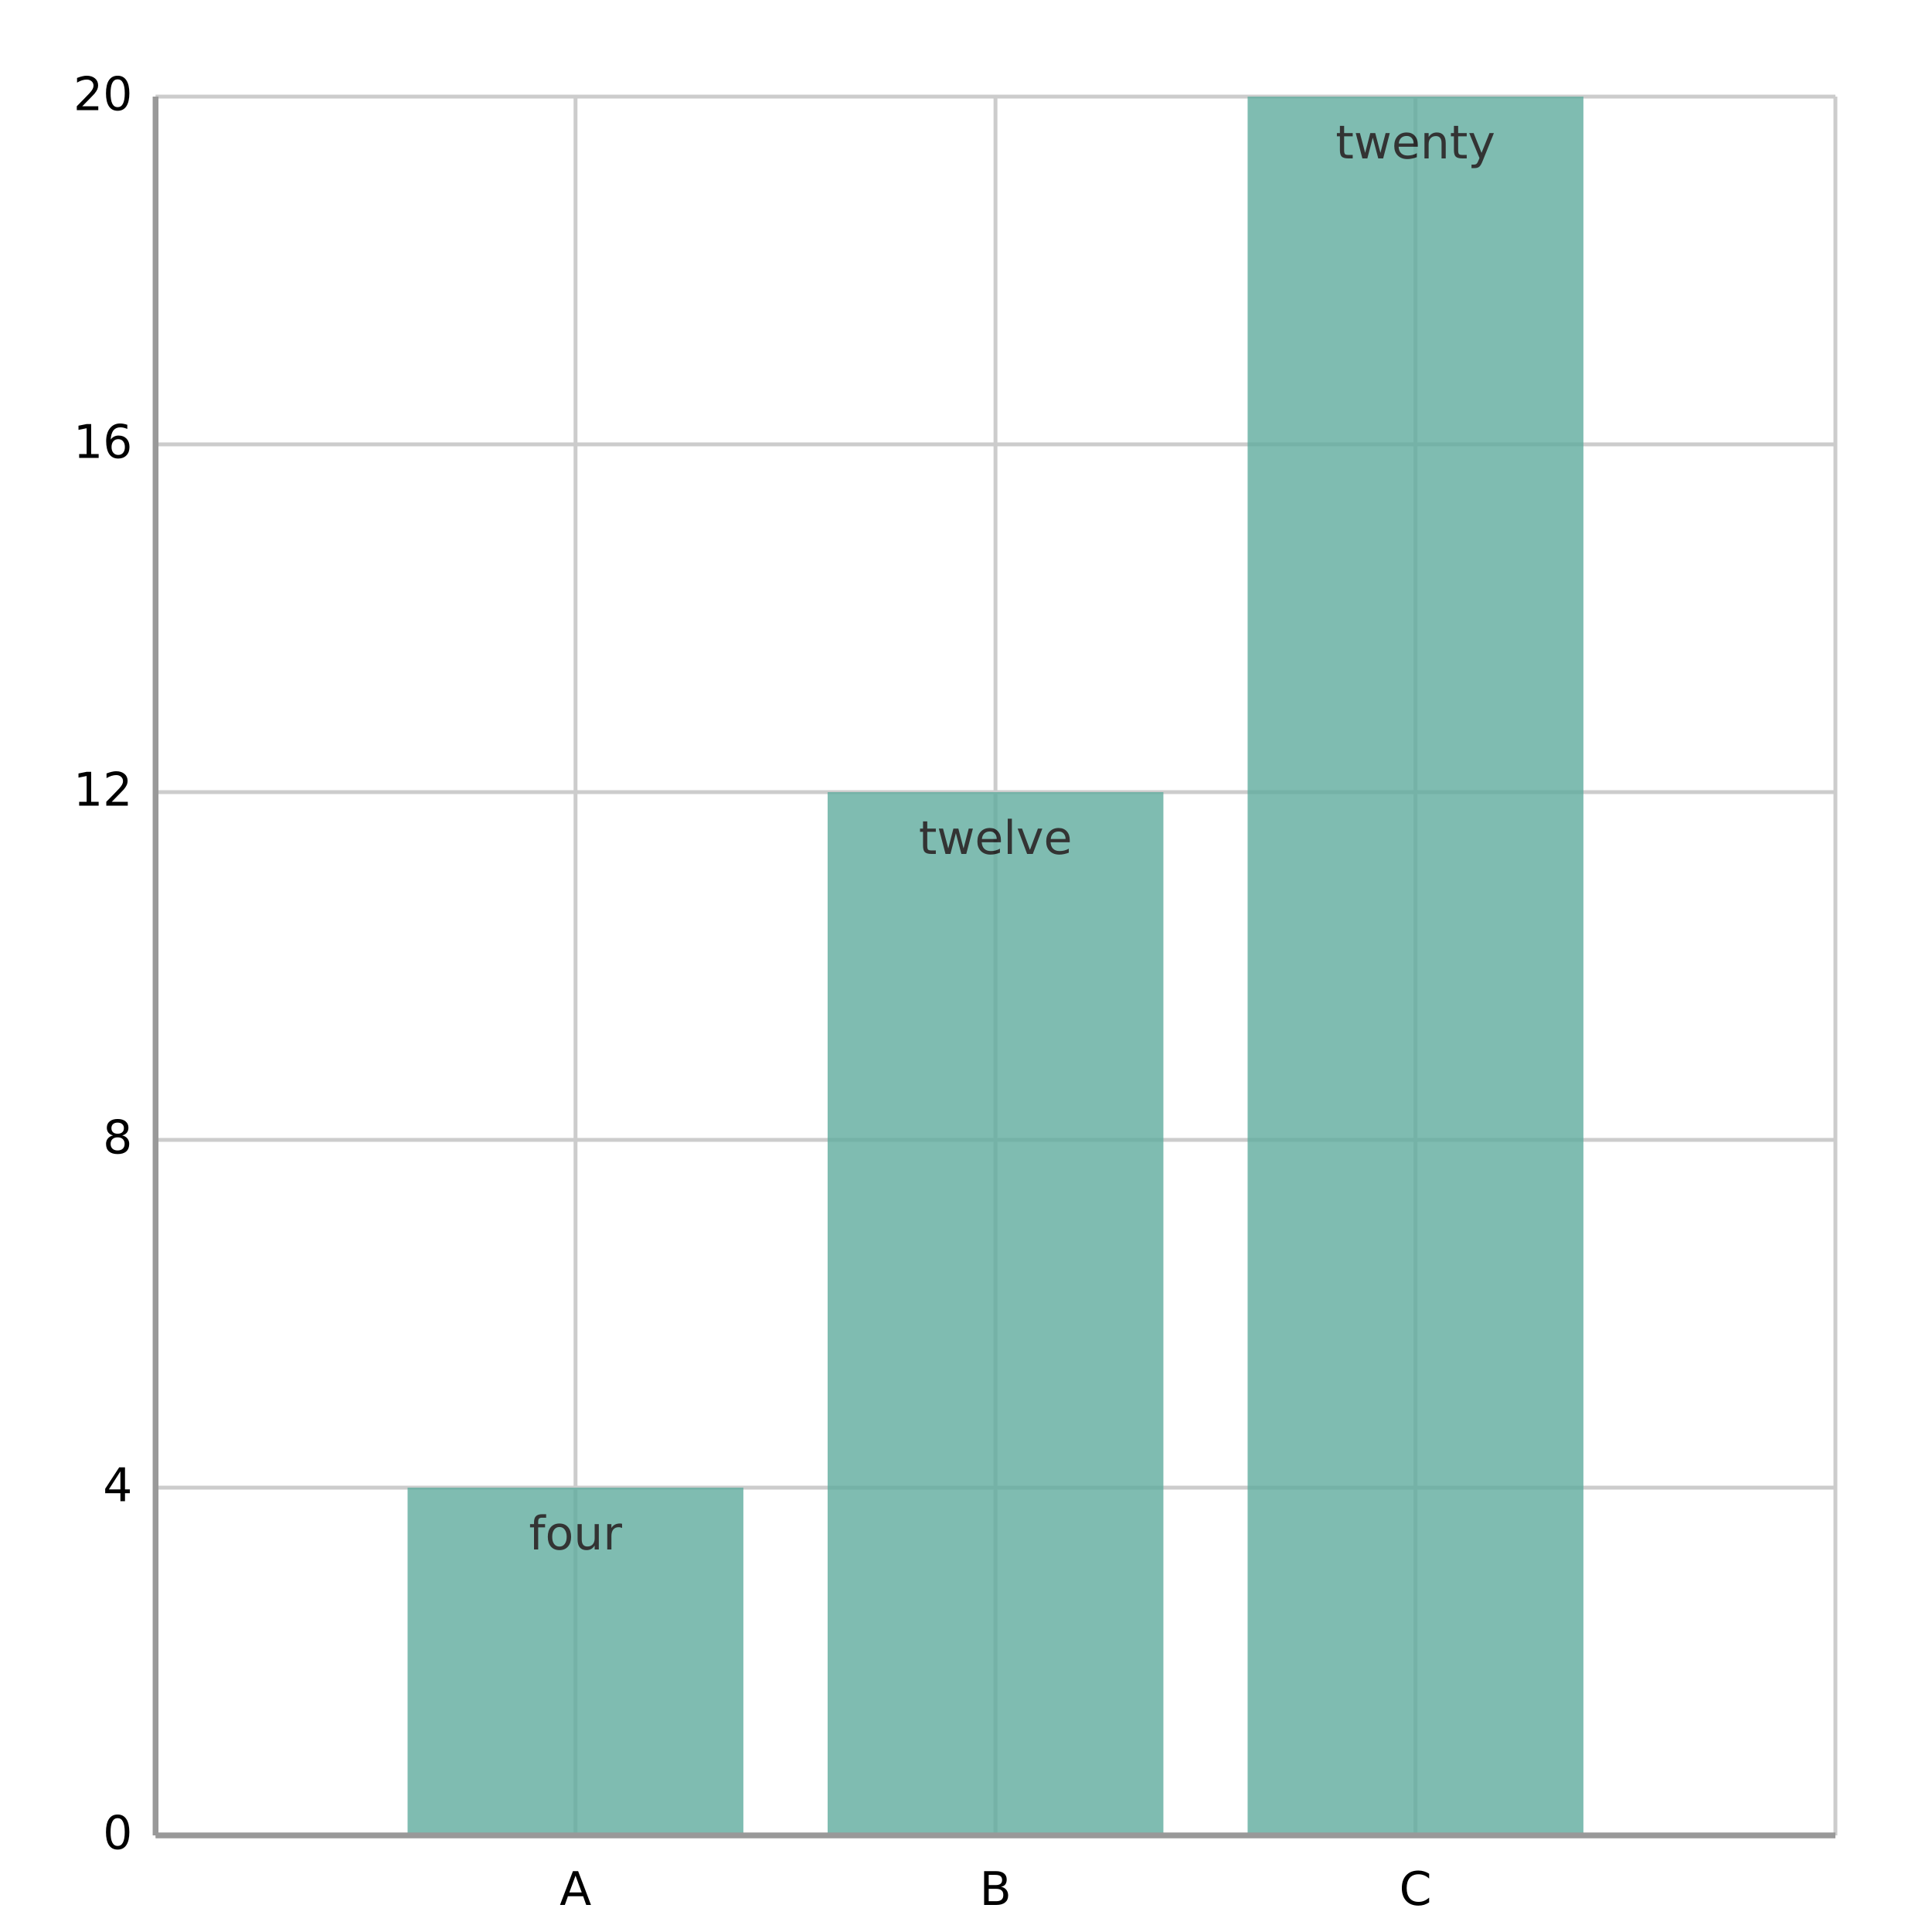
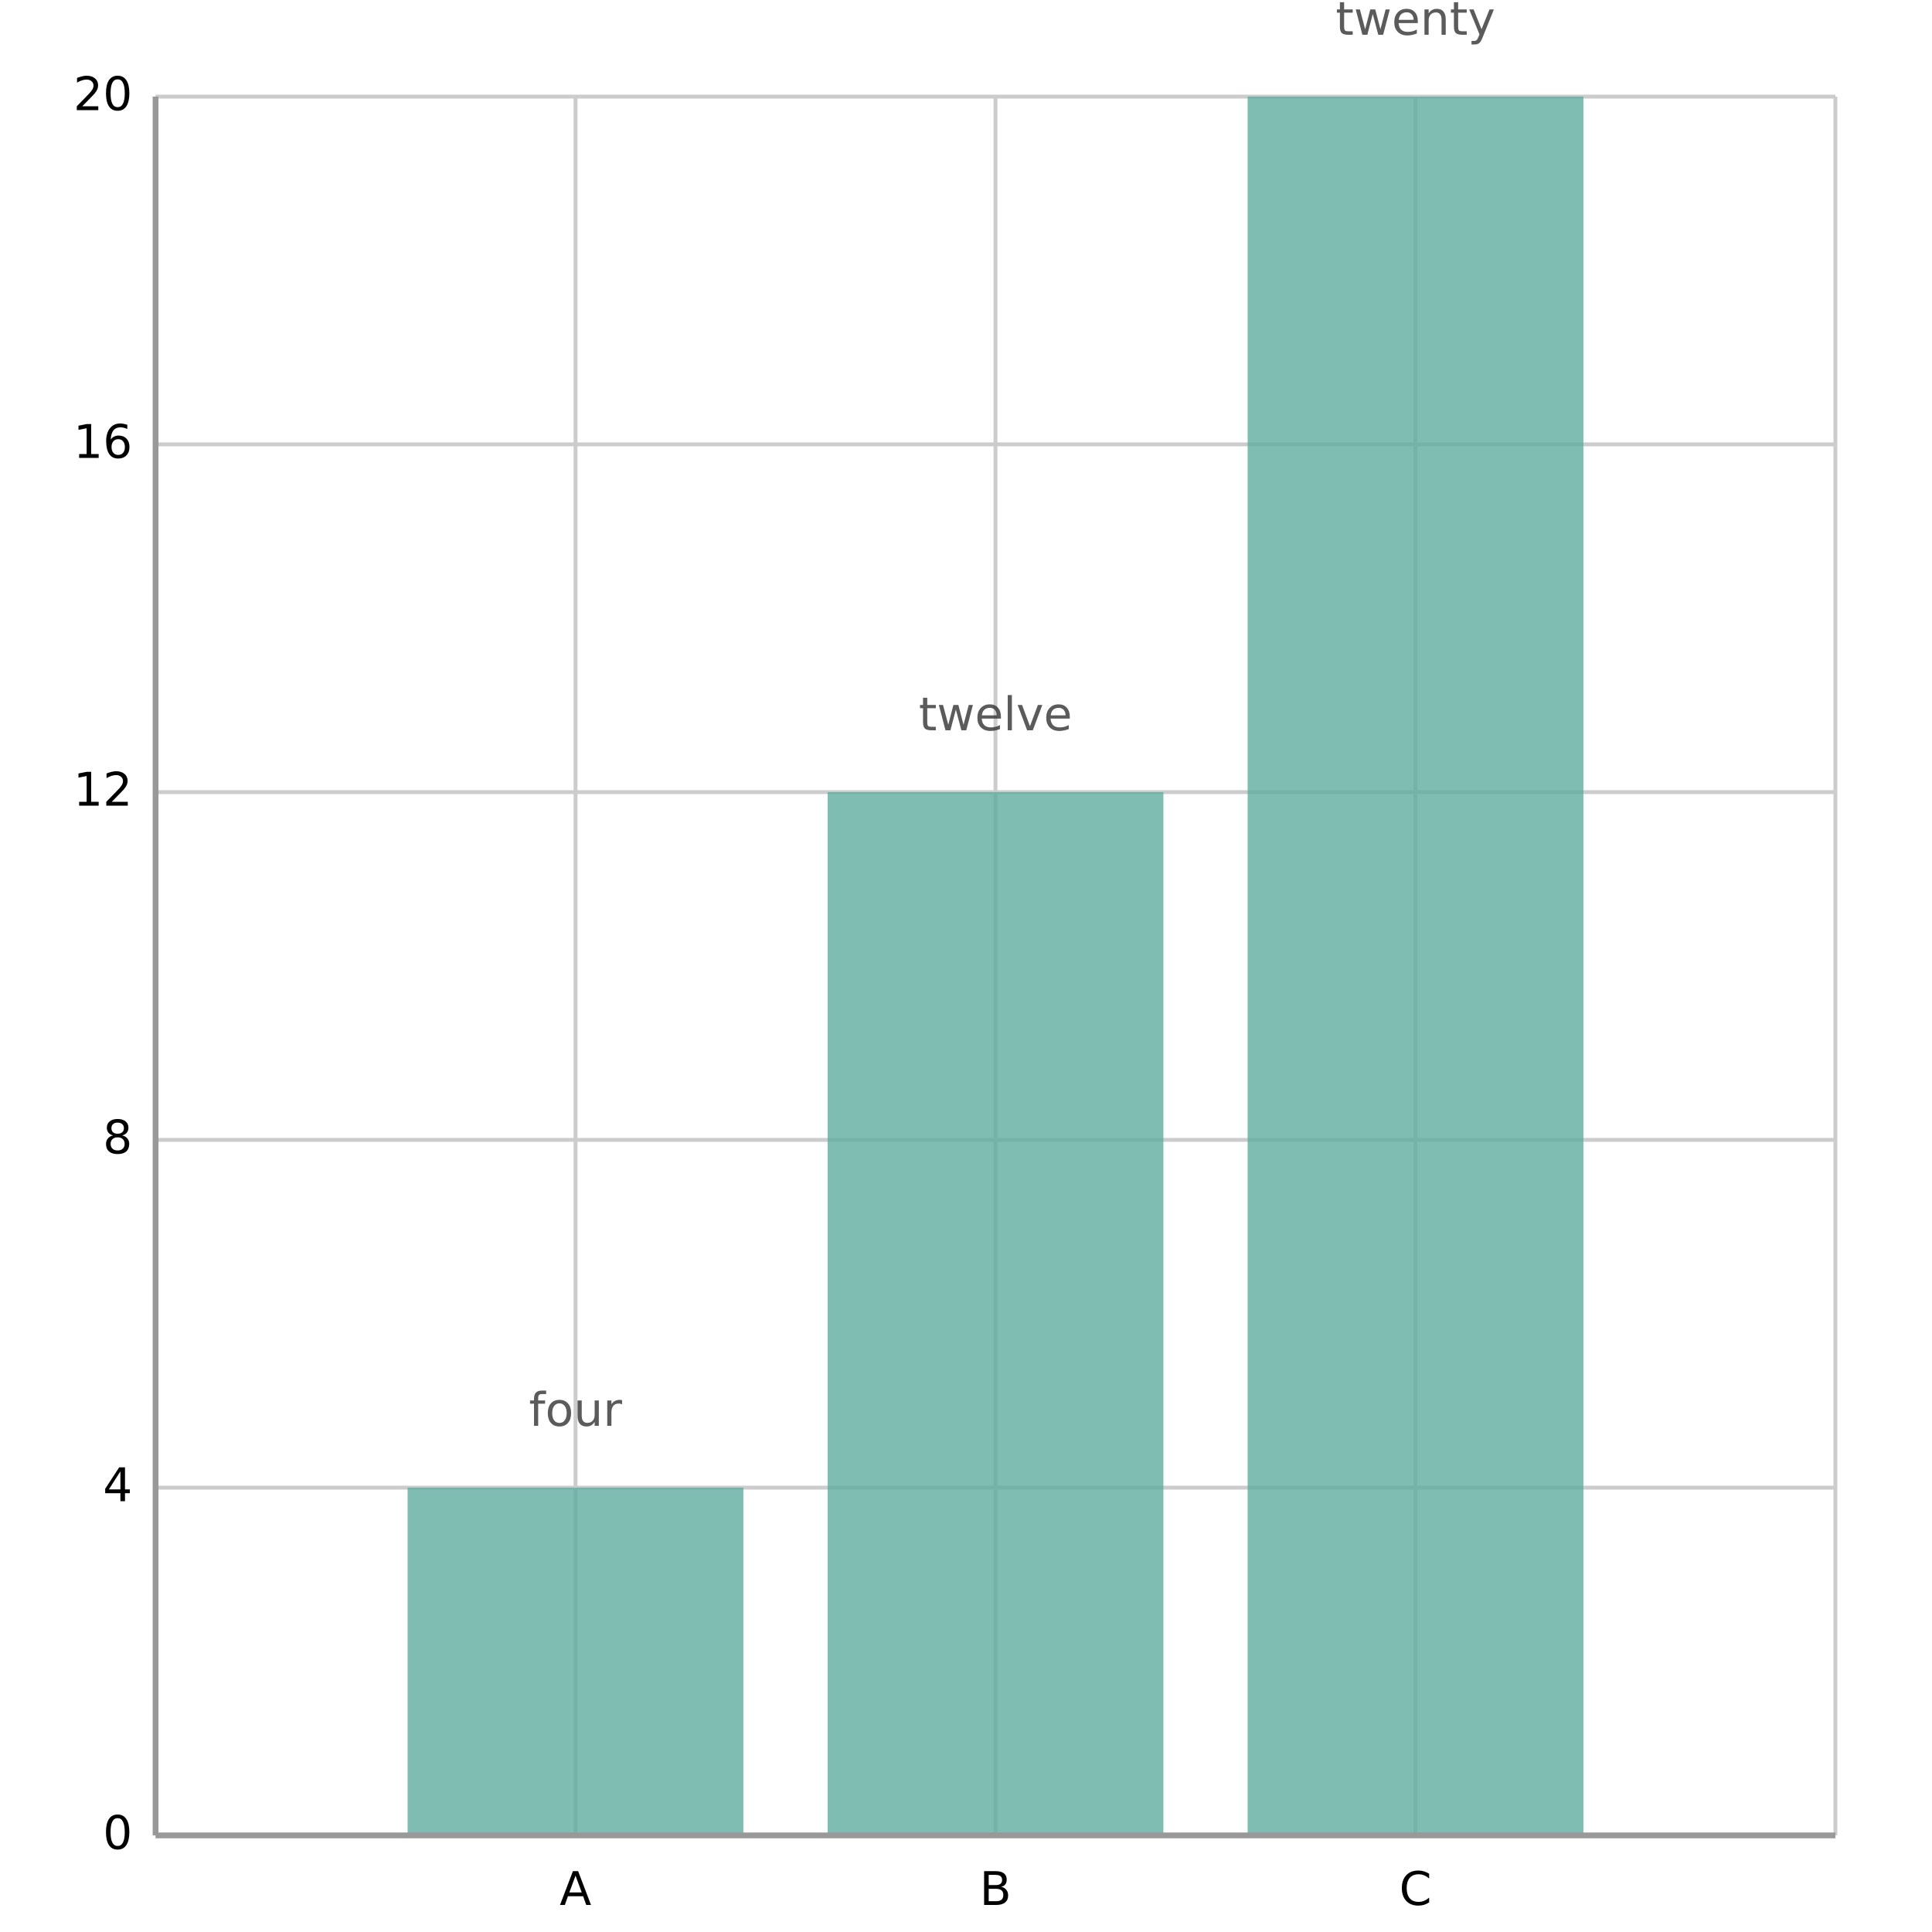
<svg xmlns="http://www.w3.org/2000/svg" width="500" height="500" viewBox="0 0 500 500">
  <path fill="#FFFFFF" d="M0 0 h500 v500 h-500 v-500Z" />
  <defs>
    <clipPath id="plot-clip">
      <rect x="0" y="0" width="434.74" height="450.0" />
    </clipPath>
  </defs>
  <g>
    <path stroke="#cccccc" stroke-dasharray="None" d="M0 0.0 h434.74 M0 90.0 h434.74 M0 180.0 h434.74 M0 270.0 h434.74 M0 360.0 h434.74 M0 450.0 h434.74" transform="translate(40.26, 25.0)" />
    <g font-size="12" font-family="DejaVu Sans, sans-serif" fill="#000000" transform="translate(34.26, 25.0)">
      <text x="0" y="0.0" transform="translate(-15.26, 3.5)">20</text>
      <text x="0" y="90.0" transform="translate(-15.26, 3.5)">16</text>
      <text x="0" y="180.0" transform="translate(-15.26, 3.5)">12</text>
      <text x="0" y="270.0" transform="translate(-7.63, 3.5)">8</text>
      <text x="0" y="360.0" transform="translate(-7.63, 3.5)">4</text>
      <text x="0" y="450.0" transform="translate(-7.63, 3.5)">0</text>
    </g>
  </g>
  <g>
    <path stroke="#cccccc" stroke-dasharray="None" d="M0.0 0 v450.0 M108.685 0 v450.0 M217.37 0 v450.0 M326.055 0 v450.0 M434.74 0 v450.0" transform="translate(40.26, 25.0)" />
    <g font-size="12" font-family="DejaVu Sans, sans-serif" fill="#000000" transform="translate(40.26, 43.0)">
      <text x="0.0" y="450.0" transform="translate(-1.905, 0)"> </text>
      <text x="108.685" y="450.0" transform="translate(-4.105, 0)">A</text>
      <text x="217.37" y="450.0" transform="translate(-4.115, 0)">B</text>
      <text x="326.055" y="450.0" transform="translate(-4.19, 0)">C</text>
      <text x="434.74" y="450.0" transform="translate(-1.905, 0)"> </text>
    </g>
  </g>
  <g opacity="0.8" transform="translate(-25.0, -25.0) rotate(180, 250.0, 250.0) scale(-1, 1) translate(-434.74, 0) translate(-43.474, 0)">
    <path d="M108.7 0.0 h86.9 v90.0 h-86.9 v-90.0Z M217.4 0.0 h86.9 v270.0 h-86.9 v-270.0Z M326.1 0.0 h86.9 v450.0 h-86.9 v-450.0Z" fill="#5fab9e" />
    <g>
-       <text x="152.159" y="74.0" fill="#000000" font-size="12" font-family="DejaVu Sans, sans-serif" text-anchor="middle" transform="translate(152.159,74.0) scale(1,-1) translate(-152.159,-74.0)">four</text>
-       <text x="260.844" y="254.0" fill="#000000" font-size="12" font-family="DejaVu Sans, sans-serif" text-anchor="middle" transform="translate(260.844,254.0) scale(1,-1) translate(-260.844,-254.0)">twelve</text>
-       <text x="369.529" y="434.0" fill="#000000" font-size="12" font-family="DejaVu Sans, sans-serif" text-anchor="middle" transform="translate(369.529,434.0) scale(1,-1) translate(-369.529,-434.0)">twenty</text>
+       <text x="152.159" y="106.0" fill="#323232" font-size="12" font-family="DejaVu Sans, sans-serif" text-anchor="middle" transform="translate(152.159,106.0) scale(1,-1) translate(-152.159,-106.0)">four</text>
+       <text x="260.844" y="286.0" fill="#323232" font-size="12" font-family="DejaVu Sans, sans-serif" text-anchor="middle" transform="translate(260.844,286.0) scale(1,-1) translate(-260.844,-286.0)">twelve</text>
+       <text x="369.529" y="466.0" fill="#323232" font-size="12" font-family="DejaVu Sans, sans-serif" text-anchor="middle" transform="translate(369.529,466.0) scale(1,-1) translate(-369.529,-466.0)">twenty</text>
    </g>
  </g>
  <path d="M40.26 25.0 v450.0 M40.26 475.0 h434.74" stroke="#999" stroke-width="1.5" fill="none" />
</svg>
